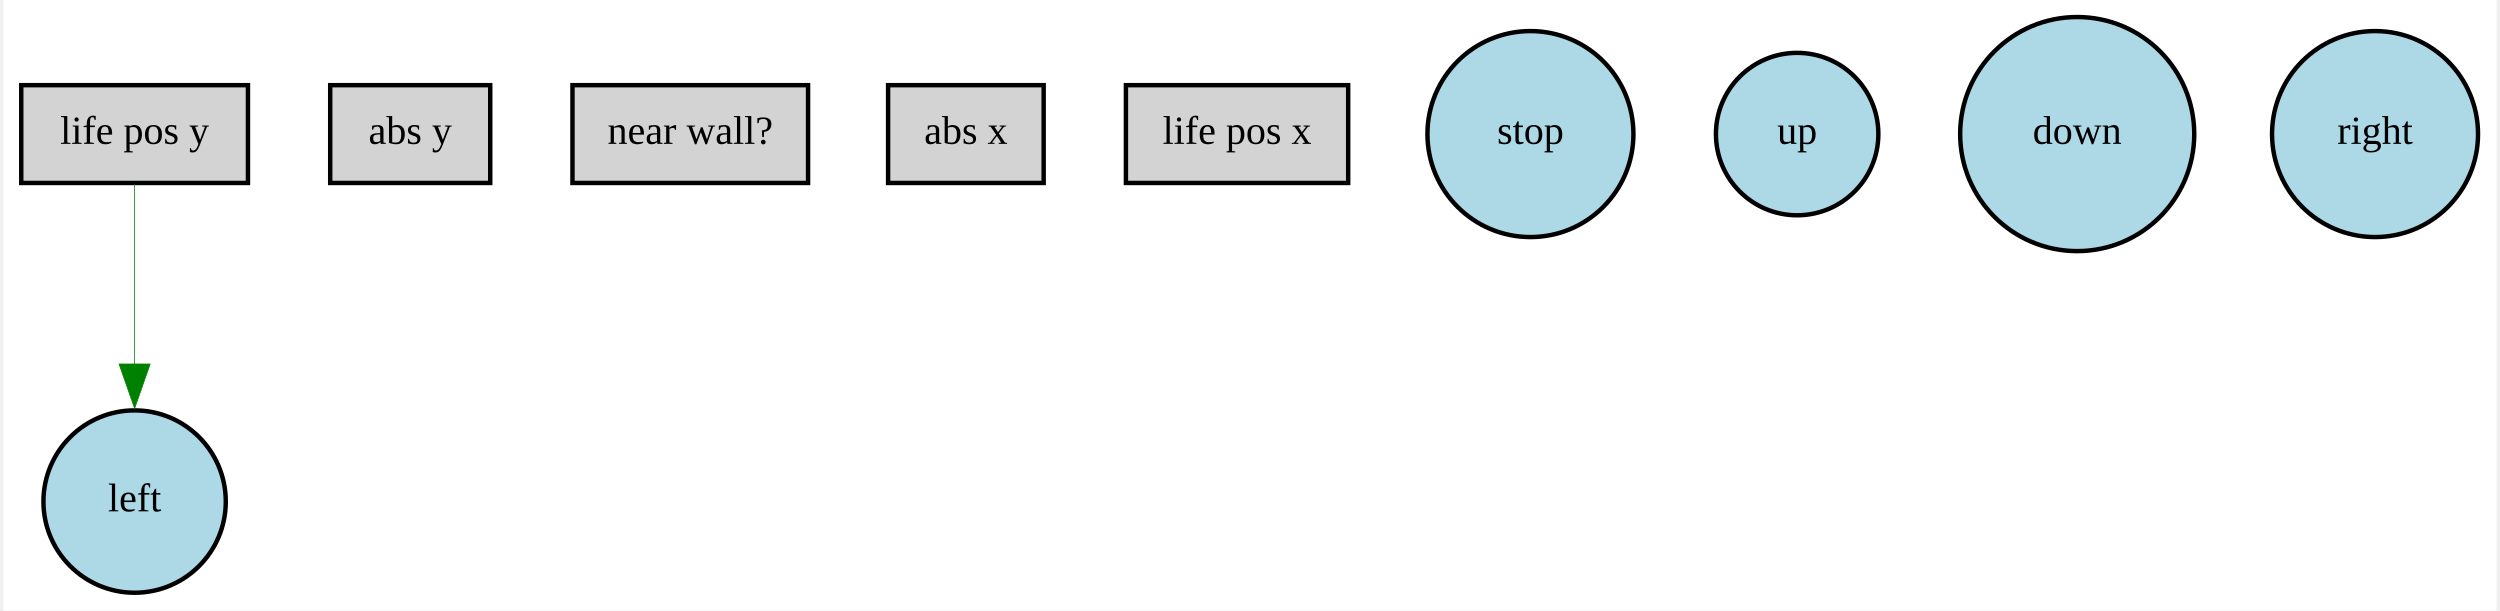
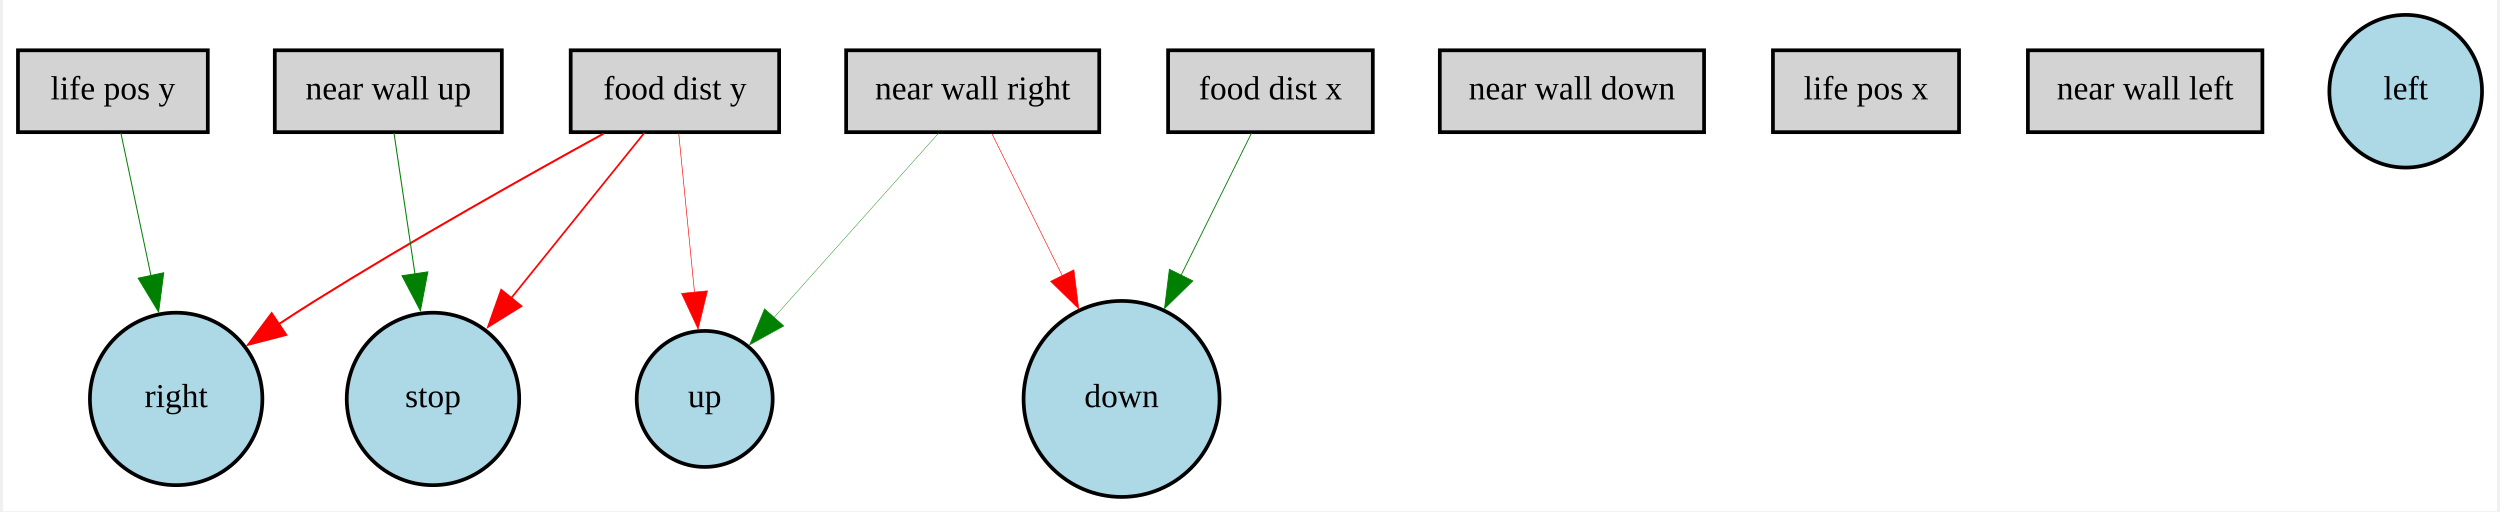
- <svg xmlns="http://www.w3.org/2000/svg" width="561pt" height="137pt" viewBox="0.00 0.00 560.83 137.34">
+ <svg xmlns="http://www.w3.org/2000/svg" width="670pt" height="137pt" viewBox="0.00 0.00 670.01 137.34">
  <g id="graph0" class="graph" transform="scale(1 1) rotate(0) translate(4 133.34)">
-     <polygon fill="white" stroke="none" points="-4,4 -4,-133.34 556.83,-133.34 556.83,4 -4,4" />
+     <polygon fill="white" stroke="none" points="-4,4 -4,-133.34 666.01,-133.34 666.01,4 -4,4" />
    <g id="node1" class="node">
-       <polygon fill="lightgray" stroke="black" points="51,-114.18 0,-114.18 0,-92.18 51,-92.18 51,-114.18" />
-       <text text-anchor="middle" x="25.5" y="-100.98" font-family="Times New Roman,serif" font-size="9.00">life pos y</text>
+       <polygon fill="lightgray" stroke="black" points="51,-119.83 0,-119.83 0,-97.83 51,-97.83 51,-119.83" />
+       <text text-anchor="middle" x="25.5" y="-106.63" font-family="Times New Roman,serif" font-size="9.00">life pos y</text>
+     </g>
+     <g id="node13" class="node">
+       <ellipse fill="lightblue" stroke="black" cx="42.5" cy="-26.16" rx="23.17" ry="23.17" />
+       <text text-anchor="middle" x="42.5" y="-23.96" font-family="Times New Roman,serif" font-size="9.00">right</text>
+     </g>
+     <g id="edge6" class="edge">
+       <path fill="none" stroke="green" stroke-width="0.27" d="M27.65,-97.62C29.69,-87.95 32.85,-72.93 35.74,-59.24" />
+       <polygon fill="green" stroke="green" stroke-width="0.27" points="39.15,-60.05 37.78,-49.54 32.3,-58.6 39.15,-60.05" />
+     </g>
+     <g id="node2" class="node">
+       <polygon fill="lightgray" stroke="black" points="453,-119.83 382,-119.83 382,-97.83 453,-97.83 453,-119.83" />
+       <text text-anchor="middle" x="417.5" y="-106.63" font-family="Times New Roman,serif" font-size="9.00">near wall down</text>
+     </g>
+     <g id="node3" class="node">
+       <polygon fill="lightgray" stroke="black" points="204.5,-119.83 148.5,-119.83 148.5,-97.83 204.5,-97.83 204.5,-119.83" />
+       <text text-anchor="middle" x="176.5" y="-106.63" font-family="Times New Roman,serif" font-size="9.00">food dist y</text>
    </g>
    <g id="node9" class="node">
-       <ellipse fill="lightblue" stroke="black" cx="25.5" cy="-20.51" rx="20.51" ry="20.51" />
-       <text text-anchor="middle" x="25.5" y="-18.31" font-family="Times New Roman,serif" font-size="9.00">left</text>
+       <ellipse fill="lightblue" stroke="black" cx="111.5" cy="-26.16" rx="23.17" ry="23.17" />
+       <text text-anchor="middle" x="111.5" y="-23.96" font-family="Times New Roman,serif" font-size="9.00">stop</text>
+     </g>
+     <g id="edge7" class="edge">
+       <path fill="none" stroke="red" stroke-width="0.46" d="M168.27,-97.62C159.27,-86.45 144.52,-68.15 132.31,-52.99" />
+       <polygon fill="red" stroke="red" stroke-width="0.46" points="135.28,-51.09 126.28,-45.5 129.83,-55.49 135.28,-51.09" />
+     </g>
+     <g id="node10" class="node">
+       <ellipse fill="lightblue" stroke="black" cx="184.5" cy="-26.16" rx="18.27" ry="18.27" />
+       <text text-anchor="middle" x="184.5" y="-23.96" font-family="Times New Roman,serif" font-size="9.00">up</text>
+     </g>
+     <g id="edge5" class="edge">
+       <path fill="none" stroke="red" stroke-width="0.17" d="M177.51,-97.62C178.58,-86.9 180.29,-69.61 181.76,-54.83" />
+       <polygon fill="red" stroke="red" stroke-width="0.17" points="185.24,-55.2 182.74,-44.9 178.27,-54.51 185.24,-55.2" />
+     </g>
+     <g id="edge4" class="edge">
+       <path fill="none" stroke="red" stroke-width="0.54" d="M157.28,-97.41C137.53,-86.57 105.99,-68.88 79.5,-52.33 76.37,-50.37 73.14,-48.28 69.94,-46.17" />
+       <polygon fill="red" stroke="red" stroke-width="0.54" points="72.07,-43.38 61.82,-40.71 68.16,-49.19 72.07,-43.38" />
+     </g>
+     <g id="node4" class="node">
+       <polygon fill="lightgray" stroke="black" points="130,-119.83 69,-119.83 69,-97.83 130,-97.83 130,-119.83" />
+       <text text-anchor="middle" x="99.5" y="-106.63" font-family="Times New Roman,serif" font-size="9.00">near wall up</text>
+     </g>
+     <g id="edge8" class="edge">
+       <path fill="none" stroke="green" stroke-width="0.28" d="M101.02,-97.62C102.45,-88.02 104.66,-73.14 106.69,-59.53" />
+       <polygon fill="green" stroke="green" stroke-width="0.28" points="110.11,-60.29 108.12,-49.88 103.19,-59.26 110.11,-60.29" />
+     </g>
+     <g id="node5" class="node">
+       <polygon fill="lightgray" stroke="black" points="364,-119.83 309,-119.83 309,-97.83 364,-97.83 364,-119.83" />
+       <text text-anchor="middle" x="336.5" y="-106.63" font-family="Times New Roman,serif" font-size="9.00">food dist x</text>
+     </g>
+     <g id="node11" class="node">
+       <ellipse fill="lightblue" stroke="black" cx="296.5" cy="-26.16" rx="26.33" ry="26.33" />
+       <text text-anchor="middle" x="296.5" y="-23.96" font-family="Times New Roman,serif" font-size="9.00">down</text>
    </g>
    <g id="edge1" class="edge">
-       <path fill="none" stroke="green" stroke-width="0.17" d="M25.5,-91.96C25.5,-81.72 25.5,-65.48 25.5,-51.16" />
-       <polygon fill="green" stroke="green" stroke-width="0.17" points="29,-51.46 25.5,-41.46 22,-51.46 29,-51.46" />
-     </g>
-     <g id="node2" class="node">
-       <polygon fill="lightgray" stroke="black" points="105.5,-114.18 69.5,-114.18 69.5,-92.18 105.5,-92.18 105.5,-114.18" />
-       <text text-anchor="middle" x="87.5" y="-100.98" font-family="Times New Roman,serif" font-size="9.00">abs y</text>
-     </g>
-     <g id="node3" class="node">
-       <polygon fill="lightgray" stroke="black" points="177,-114.18 124,-114.18 124,-92.18 177,-92.18 177,-114.18" />
-       <text text-anchor="middle" x="150.5" y="-100.98" font-family="Times New Roman,serif" font-size="9.00">near wall?</text>
-     </g>
-     <g id="node4" class="node">
-       <polygon fill="lightgray" stroke="black" points="230,-114.18 195,-114.18 195,-92.18 230,-92.18 230,-114.18" />
-       <text text-anchor="middle" x="212.5" y="-100.98" font-family="Times New Roman,serif" font-size="9.00">abs x</text>
-     </g>
-     <g id="node5" class="node">
-       <polygon fill="lightgray" stroke="black" points="298.5,-114.18 248.5,-114.18 248.5,-92.18 298.5,-92.18 298.5,-114.18" />
-       <text text-anchor="middle" x="273.5" y="-100.98" font-family="Times New Roman,serif" font-size="9.00">life pos x</text>
+       <path fill="none" stroke="green" stroke-width="0.24" d="M331.43,-97.62C326.65,-87.97 319.22,-72.99 312.44,-59.31" />
+       <polygon fill="green" stroke="green" stroke-width="0.24" points="315.63,-57.87 308.05,-50.46 309.36,-60.98 315.63,-57.87" />
    </g>
    <g id="node6" class="node">
-       <ellipse fill="lightblue" stroke="black" cx="339.5" cy="-103.18" rx="23.17" ry="23.17" />
-       <text text-anchor="middle" x="339.5" y="-100.98" font-family="Times New Roman,serif" font-size="9.00">stop</text>
+       <polygon fill="lightgray" stroke="black" points="290.5,-119.83 222.5,-119.83 222.5,-97.83 290.5,-97.83 290.5,-119.83" />
+       <text text-anchor="middle" x="256.5" y="-106.63" font-family="Times New Roman,serif" font-size="9.00">near wall right</text>
+     </g>
+     <g id="edge3" class="edge">
+       <path fill="none" stroke="green" stroke-width="0.11" d="M247.38,-97.62C236.26,-85.15 217.19,-63.78 202.95,-47.84" />
+       <polygon fill="green" stroke="green" stroke-width="0.11" points="205.79,-45.76 196.52,-40.63 200.57,-50.42 205.79,-45.76" />
+     </g>
+     <g id="edge2" class="edge">
+       <path fill="none" stroke="red" stroke-width="0.16" d="M261.57,-97.62C266.39,-87.88 273.92,-72.7 280.75,-58.92" />
+       <polygon fill="red" stroke="red" stroke-width="0.16" points="283.69,-60.87 285,-50.35 277.42,-57.76 283.69,-60.87" />
    </g>
    <g id="node7" class="node">
-       <ellipse fill="lightblue" stroke="black" cx="399.5" cy="-103.18" rx="18.27" ry="18.27" />
-       <text text-anchor="middle" x="399.5" y="-100.98" font-family="Times New Roman,serif" font-size="9.00">up</text>
+       <polygon fill="lightgray" stroke="black" points="521.5,-119.83 471.5,-119.83 471.5,-97.83 521.5,-97.83 521.5,-119.83" />
+       <text text-anchor="middle" x="496.5" y="-106.63" font-family="Times New Roman,serif" font-size="9.00">life pos x</text>
    </g>
    <g id="node8" class="node">
-       <ellipse fill="lightblue" stroke="black" cx="462.5" cy="-103.18" rx="26.33" ry="26.33" />
-       <text text-anchor="middle" x="462.5" y="-100.98" font-family="Times New Roman,serif" font-size="9.00">down</text>
+       <polygon fill="lightgray" stroke="black" points="603,-119.83 540,-119.83 540,-97.83 603,-97.83 603,-119.83" />
+       <text text-anchor="middle" x="571.5" y="-106.63" font-family="Times New Roman,serif" font-size="9.00">near wall left</text>
    </g>
-     <g id="node10" class="node">
-       <ellipse fill="lightblue" stroke="black" cx="529.5" cy="-103.18" rx="23.17" ry="23.17" />
-       <text text-anchor="middle" x="529.5" y="-100.98" font-family="Times New Roman,serif" font-size="9.00">right</text>
+     <g id="node12" class="node">
+       <ellipse fill="lightblue" stroke="black" cx="641.5" cy="-108.83" rx="20.51" ry="20.51" />
+       <text text-anchor="middle" x="641.5" y="-106.63" font-family="Times New Roman,serif" font-size="9.00">left</text>
    </g>
  </g>
</svg>
